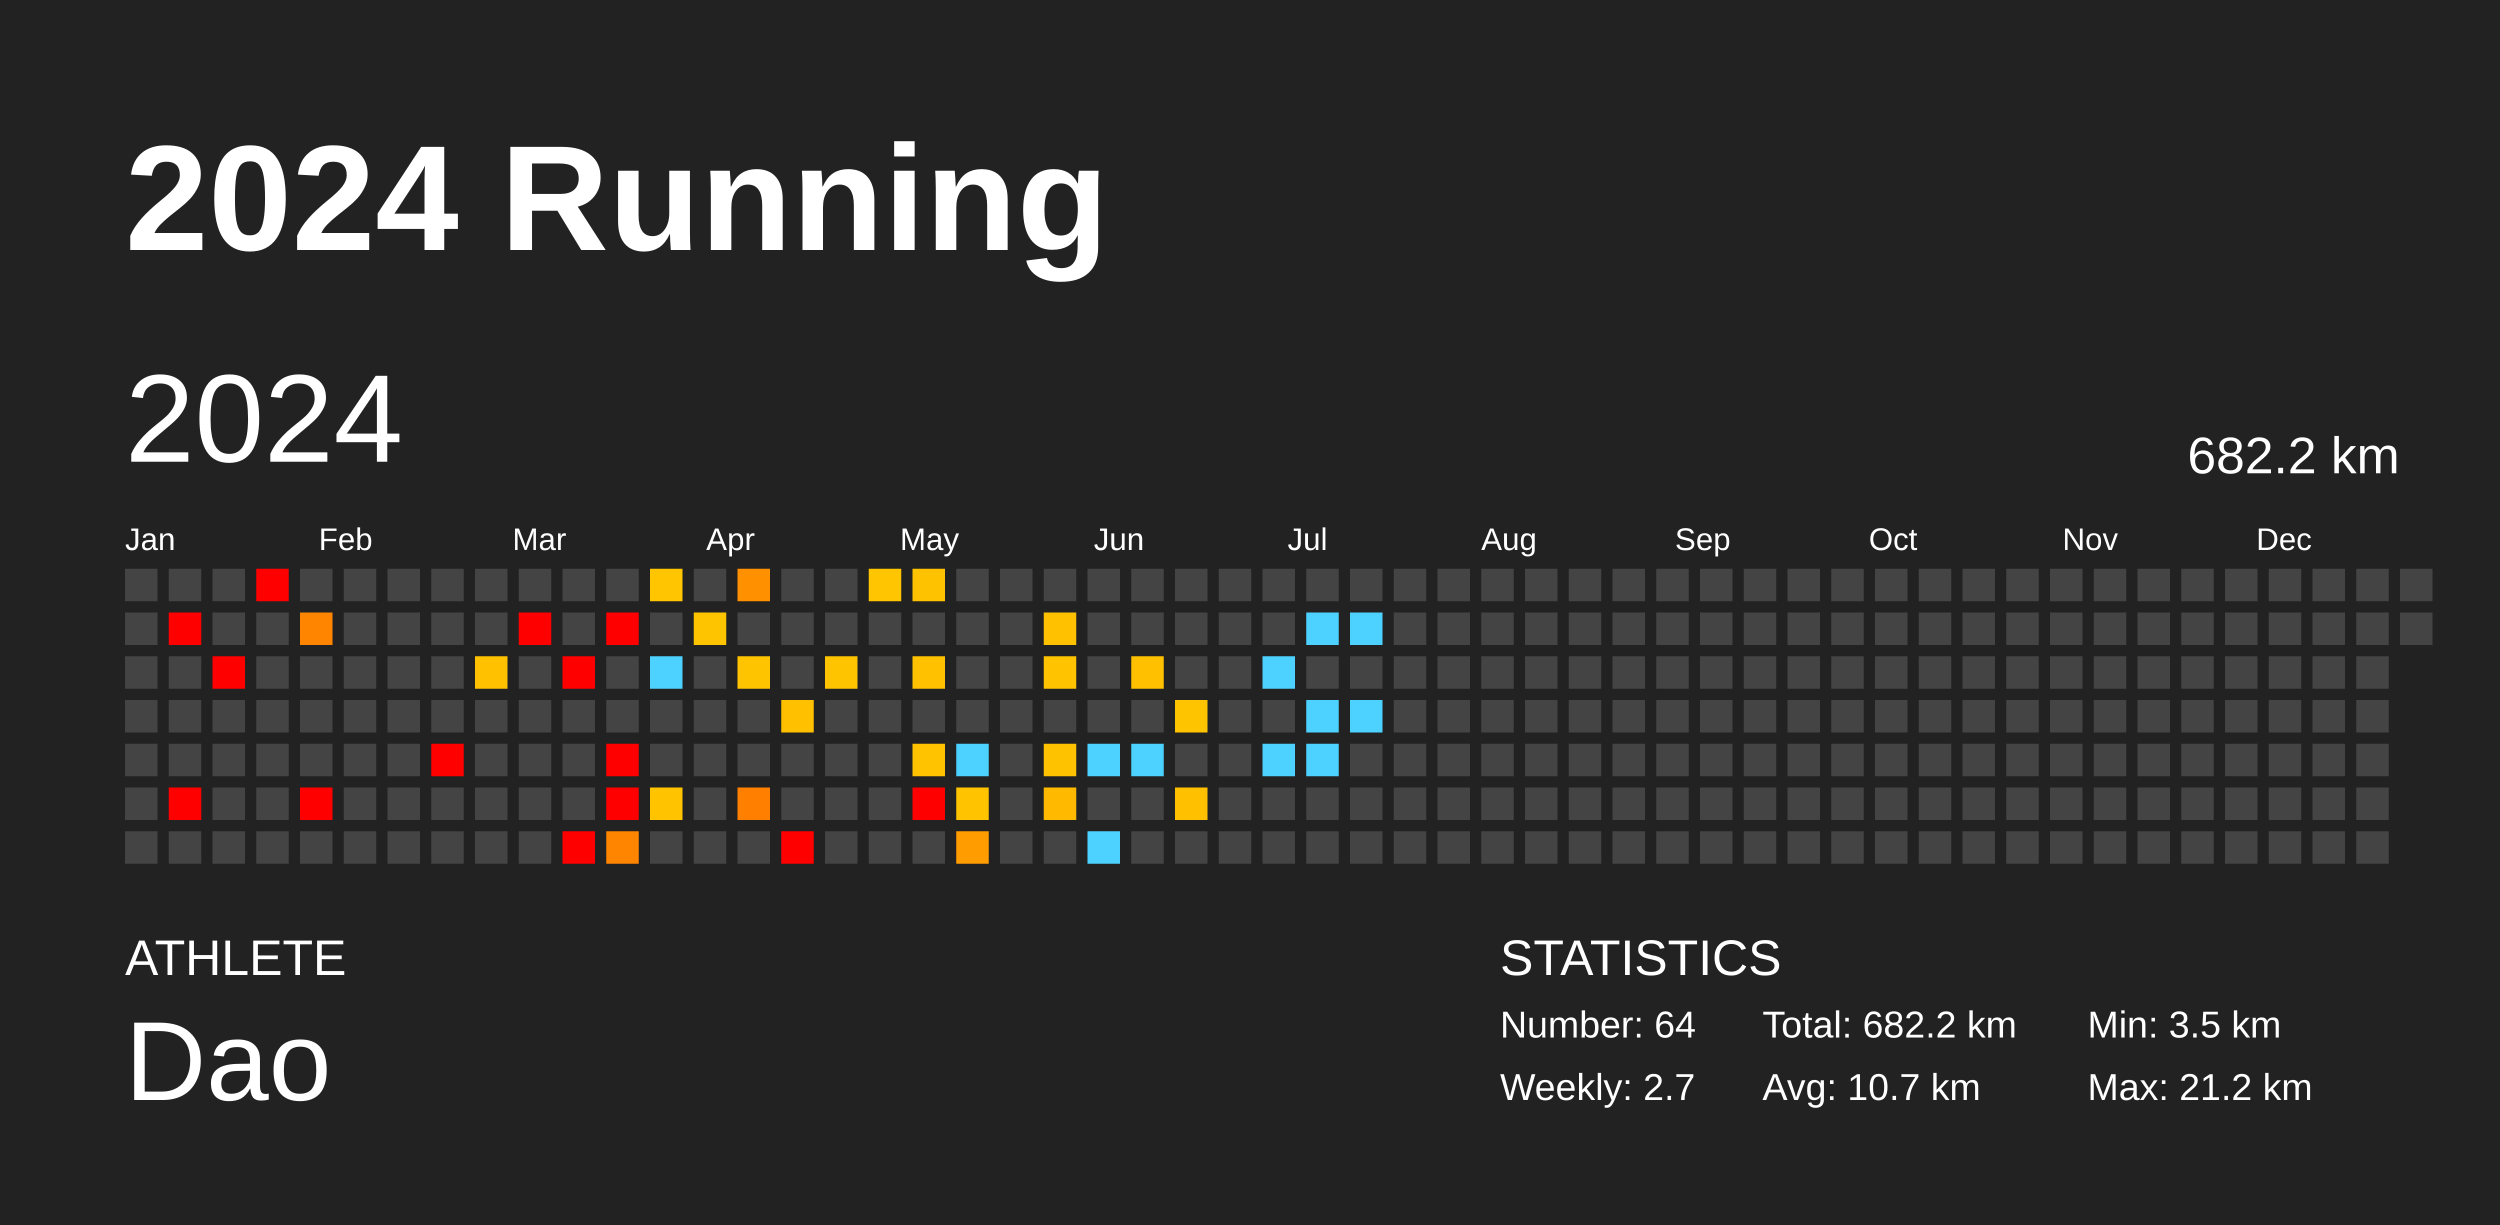
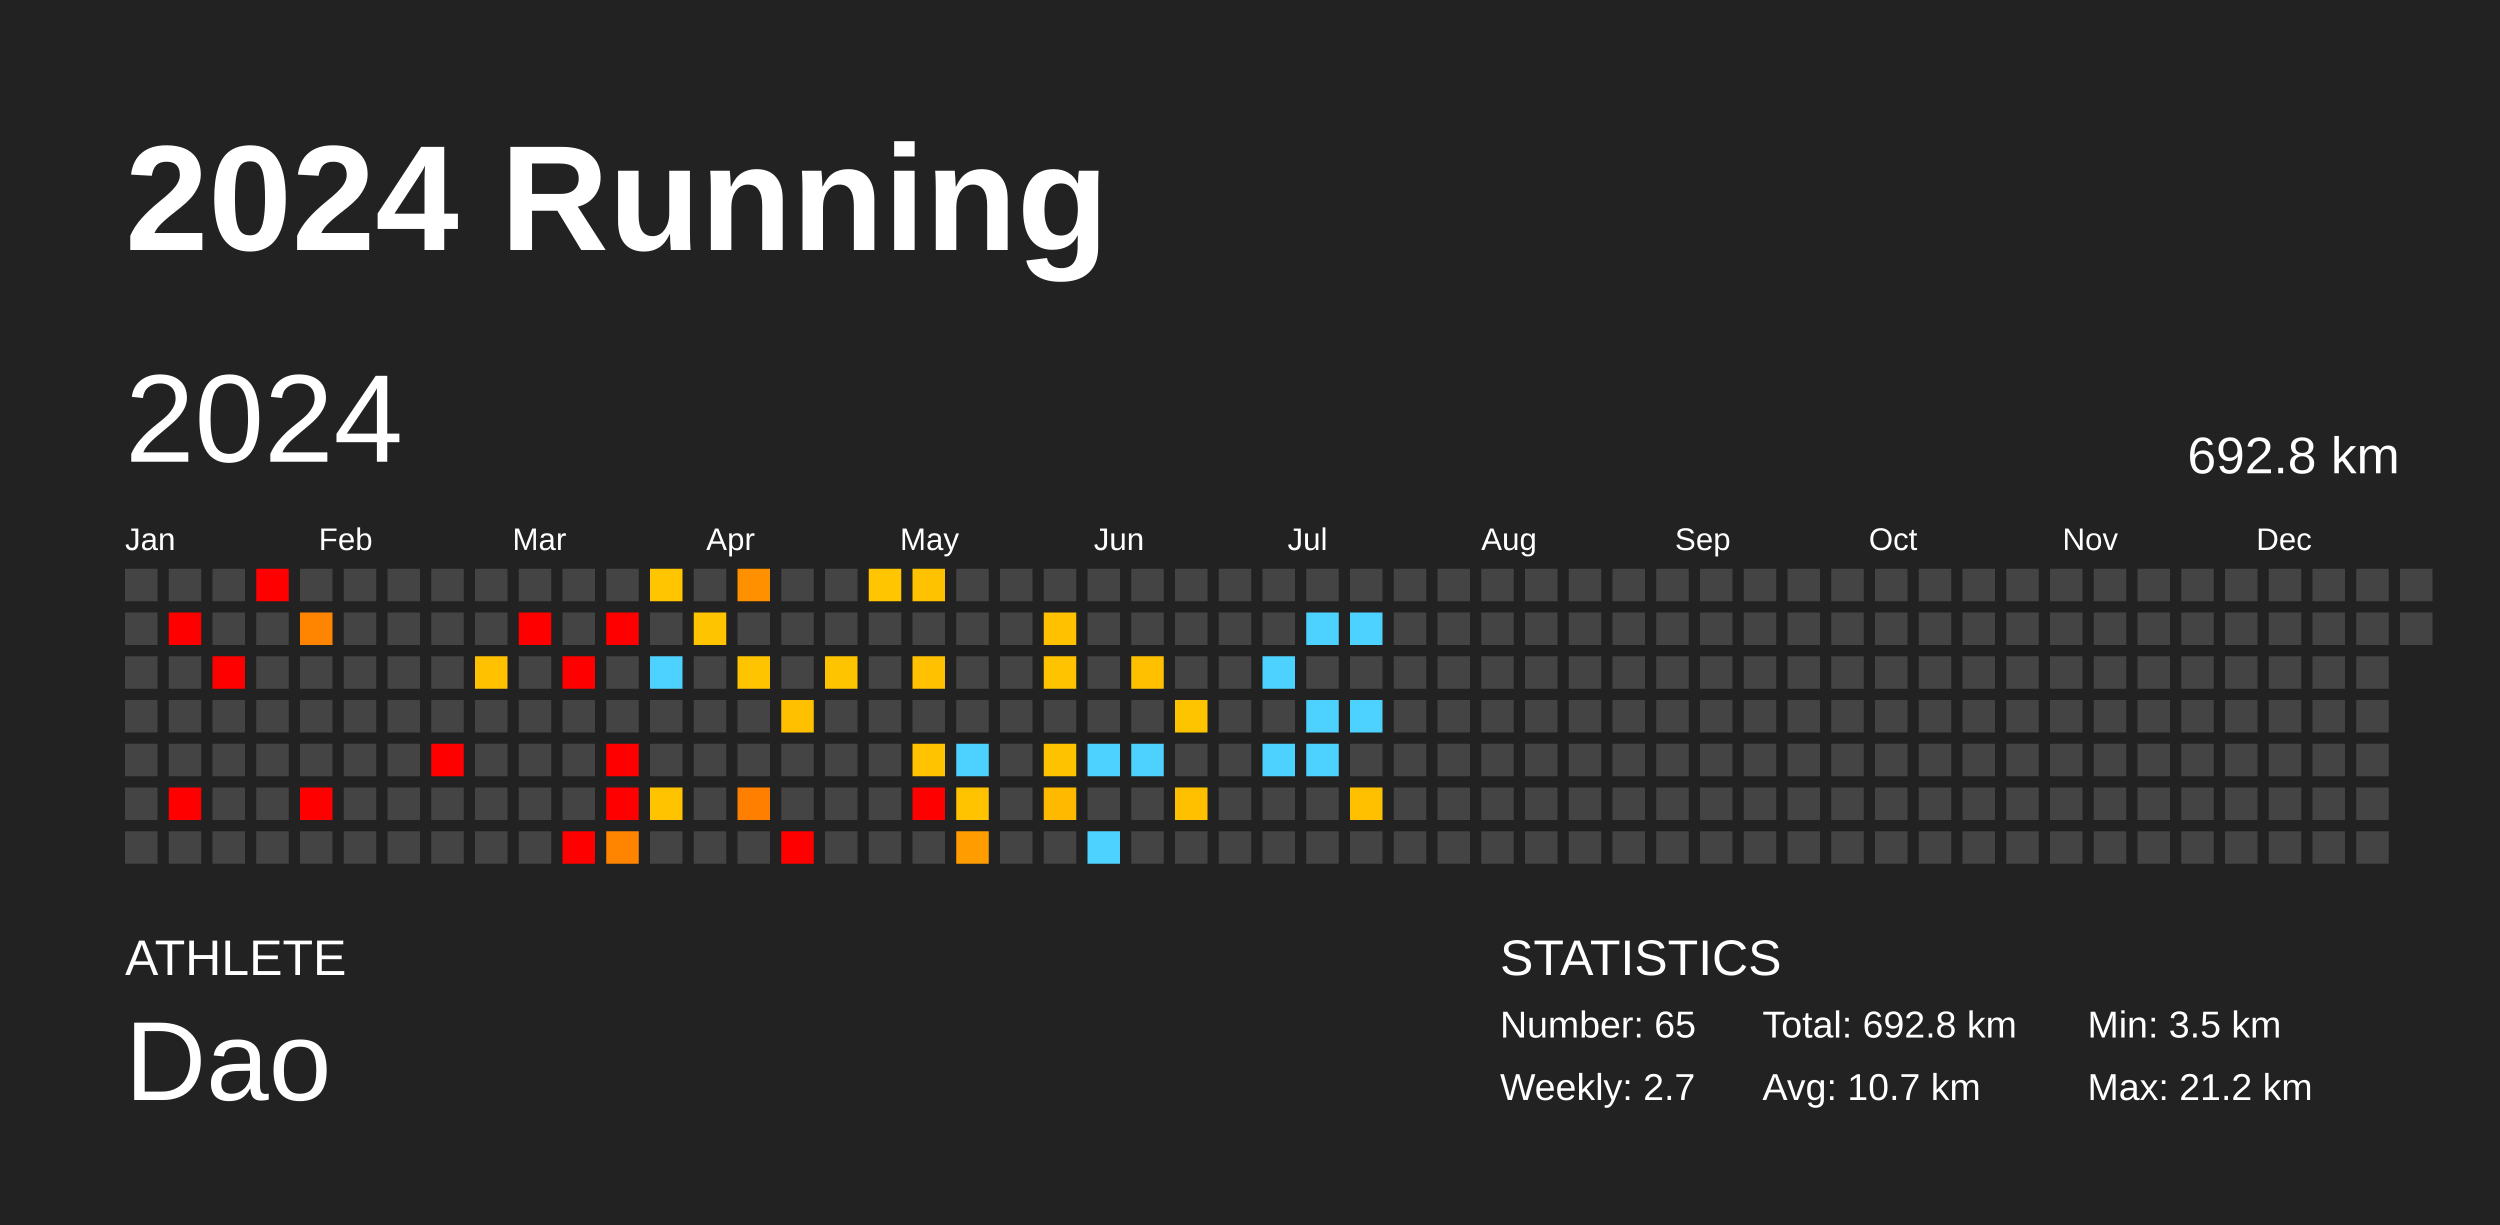
<svg xmlns="http://www.w3.org/2000/svg" baseProfile="full" height="98mm" version="1.1" viewBox="0,0,200,98" width="200mm">
  <defs />
  <rect fill="#222222" height="98" width="200" x="0" y="0" />
  <text fill="#FFFFFF" style="font-size:12px; font-family:Arial; font-weight:bold;" x="10" y="20">2024 Running</text>
  <text fill="#FFFFFF" style="font-size:4px; font-family:Arial" x="10" y="78">ATHLETE</text>
  <text fill="#FFFFFF" style="font-size:9px; font-family:Arial" x="10" y="88">Dao</text>
  <text fill="#FFFFFF" style="font-size:4px; font-family:Arial" x="120" y="78">STATISTICS</text>
-   <text fill="#FFFFFF" style="font-size:3px; font-family:Arial" x="120" y="83">Number: 64</text>
+   <text fill="#FFFFFF" style="font-size:3px; font-family:Arial" x="120" y="83">Number: 65</text>
  <text fill="#FFFFFF" style="font-size:3px; font-family:Arial" x="120" y="88">Weekly: 2.7</text>
-   <text fill="#FFFFFF" style="font-size:3px; font-family:Arial" x="141" y="83">Total: 682.2 km</text>
+   <text fill="#FFFFFF" style="font-size:3px; font-family:Arial" x="141" y="83">Total: 692.8 km</text>
  <text fill="#FFFFFF" style="font-size:3px; font-family:Arial" x="141" y="88">Avg: 10.7 km</text>
  <text fill="#FFFFFF" style="font-size:3px; font-family:Arial" x="167" y="83">Min: 3.5 km</text>
  <text fill="#FFFFFF" style="font-size:3px; font-family:Arial" x="167" y="88">Max: 21.2 km</text>
  <text dominant-baseline="hanging" fill="#FFFFFF" style="font-size:10.0px; font-family:Arial;" x="10" y="30">2024</text>
-   <text dominant-baseline="hanging" fill="#FFFFFF" style="font-size:4.125px; font-family:Arial;" x="175" y="35">682.2 km</text>
+   <text dominant-baseline="hanging" fill="#FFFFFF" style="font-size:4.125px; font-family:Arial;" x="175" y="35">692.8 km</text>
  <text fill="#FFFFFF" style="font-size:2.5px; font-family:Arial" x="10.0" y="44">Jan</text>
  <text fill="#FFFFFF" style="font-size:2.5px; font-family:Arial" x="25.5" y="44">Feb</text>
  <text fill="#FFFFFF" style="font-size:2.5px; font-family:Arial" x="41.0" y="44">Mar</text>
  <text fill="#FFFFFF" style="font-size:2.5px; font-family:Arial" x="56.5" y="44">Apr</text>
  <text fill="#FFFFFF" style="font-size:2.5px; font-family:Arial" x="72.0" y="44">May</text>
  <text fill="#FFFFFF" style="font-size:2.5px; font-family:Arial" x="87.5" y="44">Jun</text>
  <text fill="#FFFFFF" style="font-size:2.5px; font-family:Arial" x="103.0" y="44">Jul</text>
  <text fill="#FFFFFF" style="font-size:2.5px; font-family:Arial" x="118.5" y="44">Aug</text>
  <text fill="#FFFFFF" style="font-size:2.5px; font-family:Arial" x="134.0" y="44">Sep</text>
  <text fill="#FFFFFF" style="font-size:2.5px; font-family:Arial" x="149.5" y="44">Oct</text>
  <text fill="#FFFFFF" style="font-size:2.5px; font-family:Arial" x="165.0" y="44">Nov</text>
  <text fill="#FFFFFF" style="font-size:2.5px; font-family:Arial" x="180.5" y="44">Dec</text>
  <rect fill="#444444" height="2.6" width="2.6" x="10.0" y="45.5" />
  <rect fill="#444444" height="2.6" width="2.6" x="10.0" y="49.0" />
  <rect fill="#444444" height="2.6" width="2.6" x="10.0" y="52.5" />
  <rect fill="#444444" height="2.6" width="2.6" x="10.0" y="56.0" />
  <rect fill="#444444" height="2.6" width="2.6" x="10.0" y="59.5" />
  <rect fill="#444444" height="2.6" width="2.6" x="10.0" y="63.0" />
  <rect fill="#444444" height="2.6" width="2.6" x="10.0" y="66.5" />
  <rect fill="#444444" height="2.6" width="2.6" x="13.5" y="45.5" />
  <rect fill="red" height="2.6" width="2.6" x="13.5" y="49.0" />
  <rect fill="#444444" height="2.6" width="2.6" x="13.5" y="52.5" />
  <rect fill="#444444" height="2.6" width="2.6" x="13.5" y="56.0" />
  <rect fill="#444444" height="2.6" width="2.6" x="13.5" y="59.5" />
  <rect fill="red" height="2.6" width="2.6" x="13.5" y="63.0" />
  <rect fill="#444444" height="2.6" width="2.6" x="13.5" y="66.5" />
  <rect fill="#444444" height="2.6" width="2.6" x="17.0" y="45.5" />
  <rect fill="#444444" height="2.6" width="2.6" x="17.0" y="49.0" />
  <rect fill="red" height="2.6" width="2.6" x="17.0" y="52.5" />
  <rect fill="#444444" height="2.6" width="2.6" x="17.0" y="56.0" />
  <rect fill="#444444" height="2.6" width="2.6" x="17.0" y="59.5" />
  <rect fill="#444444" height="2.6" width="2.6" x="17.0" y="63.0" />
  <rect fill="#444444" height="2.6" width="2.6" x="17.0" y="66.5" />
  <rect fill="red" height="2.6" width="2.6" x="20.5" y="45.5" />
  <rect fill="#444444" height="2.6" width="2.6" x="20.5" y="49.0" />
  <rect fill="#444444" height="2.6" width="2.6" x="20.5" y="52.5" />
  <rect fill="#444444" height="2.6" width="2.6" x="20.5" y="56.0" />
  <rect fill="#444444" height="2.6" width="2.6" x="20.5" y="59.5" />
  <rect fill="#444444" height="2.6" width="2.6" x="20.5" y="63.0" />
  <rect fill="#444444" height="2.6" width="2.6" x="20.5" y="66.5" />
  <rect fill="#444444" height="2.6" width="2.6" x="24.0" y="45.5" />
  <rect fill="#ff8500" height="2.6" width="2.6" x="24.0" y="49.0" />
  <rect fill="#444444" height="2.6" width="2.6" x="24.0" y="52.5" />
  <rect fill="#444444" height="2.6" width="2.6" x="24.0" y="56.0" />
  <rect fill="#444444" height="2.6" width="2.6" x="24.0" y="59.5" />
  <rect fill="red" height="2.6" width="2.6" x="24.0" y="63.0" />
  <rect fill="#444444" height="2.6" width="2.6" x="24.0" y="66.5" />
  <rect fill="#444444" height="2.6" width="2.6" x="27.5" y="45.5" />
  <rect fill="#444444" height="2.6" width="2.6" x="27.5" y="49.0" />
  <rect fill="#444444" height="2.6" width="2.6" x="27.5" y="52.5" />
  <rect fill="#444444" height="2.6" width="2.6" x="27.5" y="56.0" />
  <rect fill="#444444" height="2.6" width="2.6" x="27.5" y="59.5" />
  <rect fill="#444444" height="2.6" width="2.6" x="27.5" y="63.0" />
  <rect fill="#444444" height="2.6" width="2.6" x="27.5" y="66.5" />
  <rect fill="#444444" height="2.6" width="2.6" x="31.0" y="45.5" />
  <rect fill="#444444" height="2.6" width="2.6" x="31.0" y="49.0" />
  <rect fill="#444444" height="2.6" width="2.6" x="31.0" y="52.5" />
  <rect fill="#444444" height="2.6" width="2.6" x="31.0" y="56.0" />
  <rect fill="#444444" height="2.6" width="2.6" x="31.0" y="59.5" />
  <rect fill="#444444" height="2.6" width="2.6" x="31.0" y="63.0" />
  <rect fill="#444444" height="2.6" width="2.6" x="31.0" y="66.5" />
  <rect fill="#444444" height="2.6" width="2.6" x="34.5" y="45.5" />
  <rect fill="#444444" height="2.6" width="2.6" x="34.5" y="49.0" />
  <rect fill="#444444" height="2.6" width="2.6" x="34.5" y="52.5" />
  <rect fill="#444444" height="2.6" width="2.6" x="34.5" y="56.0" />
  <rect fill="red" height="2.6" width="2.6" x="34.5" y="59.5" />
  <rect fill="#444444" height="2.6" width="2.6" x="34.5" y="63.0" />
  <rect fill="#444444" height="2.6" width="2.6" x="34.5" y="66.5" />
  <rect fill="#444444" height="2.6" width="2.6" x="38.0" y="45.5" />
  <rect fill="#444444" height="2.6" width="2.6" x="38.0" y="49.0" />
  <rect fill="#ffc100" height="2.6" width="2.6" x="38.0" y="52.5" />
  <rect fill="#444444" height="2.6" width="2.6" x="38.0" y="56.0" />
  <rect fill="#444444" height="2.6" width="2.6" x="38.0" y="59.5" />
  <rect fill="#444444" height="2.6" width="2.6" x="38.0" y="63.0" />
  <rect fill="#444444" height="2.6" width="2.6" x="38.0" y="66.5" />
  <rect fill="#444444" height="2.6" width="2.6" x="41.5" y="45.5" />
  <rect fill="red" height="2.6" width="2.6" x="41.5" y="49.0" />
  <rect fill="#444444" height="2.6" width="2.6" x="41.5" y="52.5" />
  <rect fill="#444444" height="2.6" width="2.6" x="41.5" y="56.0" />
  <rect fill="#444444" height="2.6" width="2.6" x="41.5" y="59.5" />
  <rect fill="#444444" height="2.6" width="2.6" x="41.5" y="63.0" />
  <rect fill="#444444" height="2.6" width="2.6" x="41.5" y="66.5" />
  <rect fill="#444444" height="2.6" width="2.6" x="45.0" y="45.5" />
  <rect fill="#444444" height="2.6" width="2.6" x="45.0" y="49.0" />
  <rect fill="red" height="2.6" width="2.6" x="45.0" y="52.5" />
  <rect fill="#444444" height="2.6" width="2.6" x="45.0" y="56.0" />
  <rect fill="#444444" height="2.6" width="2.6" x="45.0" y="59.5" />
  <rect fill="#444444" height="2.6" width="2.6" x="45.0" y="63.0" />
  <rect fill="red" height="2.6" width="2.6" x="45.0" y="66.5" />
  <rect fill="#444444" height="2.6" width="2.6" x="48.5" y="45.5" />
  <rect fill="red" height="2.6" width="2.6" x="48.5" y="49.0" />
  <rect fill="#444444" height="2.6" width="2.6" x="48.5" y="52.5" />
  <rect fill="#444444" height="2.6" width="2.6" x="48.5" y="56.0" />
  <rect fill="red" height="2.6" width="2.6" x="48.5" y="59.5" />
  <rect fill="red" height="2.6" width="2.6" x="48.5" y="63.0" />
  <rect fill="#ff8400" height="2.6" width="2.6" x="48.5" y="66.5" />
  <rect fill="#ffc500" height="2.6" width="2.6" x="52.0" y="45.5" />
  <rect fill="#444444" height="2.6" width="2.6" x="52.0" y="49.0" />
  <rect fill="#4dd2ff" height="2.6" width="2.6" x="52.0" y="52.5" />
  <rect fill="#444444" height="2.6" width="2.6" x="52.0" y="56.0" />
  <rect fill="#444444" height="2.6" width="2.6" x="52.0" y="59.5" />
  <rect fill="#ffc300" height="2.6" width="2.6" x="52.0" y="63.0" />
  <rect fill="#444444" height="2.6" width="2.6" x="52.0" y="66.5" />
  <rect fill="#444444" height="2.6" width="2.6" x="55.5" y="45.5" />
  <rect fill="#ffc400" height="2.6" width="2.6" x="55.5" y="49.0" />
  <rect fill="#444444" height="2.6" width="2.6" x="55.5" y="52.5" />
  <rect fill="#444444" height="2.6" width="2.6" x="55.5" y="56.0" />
  <rect fill="#444444" height="2.6" width="2.6" x="55.5" y="59.5" />
  <rect fill="#444444" height="2.6" width="2.6" x="55.5" y="63.0" />
  <rect fill="#444444" height="2.6" width="2.6" x="55.5" y="66.5" />
  <rect fill="#ff9000" height="2.6" width="2.6" x="59.0" y="45.5" />
  <rect fill="#444444" height="2.6" width="2.6" x="59.0" y="49.0" />
  <rect fill="#ffc400" height="2.6" width="2.6" x="59.0" y="52.5" />
  <rect fill="#444444" height="2.6" width="2.6" x="59.0" y="56.0" />
  <rect fill="#444444" height="2.6" width="2.6" x="59.0" y="59.5" />
  <rect fill="#ff7f00" height="2.6" width="2.6" x="59.0" y="63.0" />
  <rect fill="#444444" height="2.6" width="2.6" x="59.0" y="66.5" />
  <rect fill="#444444" height="2.6" width="2.6" x="62.5" y="45.5" />
  <rect fill="#444444" height="2.6" width="2.6" x="62.5" y="49.0" />
  <rect fill="#444444" height="2.6" width="2.6" x="62.5" y="52.5" />
  <rect fill="#ffc000" height="2.6" width="2.6" x="62.5" y="56.0" />
  <rect fill="#444444" height="2.6" width="2.6" x="62.5" y="59.5" />
  <rect fill="#444444" height="2.6" width="2.6" x="62.5" y="63.0" />
  <rect fill="red" height="2.6" width="2.6" x="62.5" y="66.5" />
  <rect fill="#444444" height="2.6" width="2.6" x="66.0" y="45.5" />
  <rect fill="#444444" height="2.6" width="2.6" x="66.0" y="49.0" />
  <rect fill="#ffc400" height="2.6" width="2.6" x="66.0" y="52.5" />
  <rect fill="#444444" height="2.6" width="2.6" x="66.0" y="56.0" />
  <rect fill="#444444" height="2.6" width="2.6" x="66.0" y="59.5" />
  <rect fill="#444444" height="2.6" width="2.6" x="66.0" y="63.0" />
  <rect fill="#444444" height="2.6" width="2.6" x="66.0" y="66.5" />
  <rect fill="#ffc500" height="2.6" width="2.6" x="69.5" y="45.5" />
  <rect fill="#444444" height="2.6" width="2.6" x="69.5" y="49.0" />
  <rect fill="#444444" height="2.6" width="2.6" x="69.5" y="52.5" />
  <rect fill="#444444" height="2.6" width="2.6" x="69.5" y="56.0" />
  <rect fill="#444444" height="2.6" width="2.6" x="69.5" y="59.5" />
  <rect fill="#444444" height="2.6" width="2.6" x="69.5" y="63.0" />
  <rect fill="#444444" height="2.6" width="2.6" x="69.5" y="66.5" />
  <rect fill="#ffc200" height="2.6" width="2.6" x="73.0" y="45.5" />
  <rect fill="#444444" height="2.6" width="2.6" x="73.0" y="49.0" />
  <rect fill="#ffc100" height="2.6" width="2.6" x="73.0" y="52.5" />
  <rect fill="#444444" height="2.6" width="2.6" x="73.0" y="56.0" />
  <rect fill="#ffc300" height="2.6" width="2.6" x="73.0" y="59.5" />
  <rect fill="red" height="2.6" width="2.6" x="73.0" y="63.0" />
  <rect fill="#444444" height="2.6" width="2.6" x="73.0" y="66.5" />
  <rect fill="#444444" height="2.6" width="2.6" x="76.5" y="45.5" />
  <rect fill="#444444" height="2.6" width="2.6" x="76.5" y="49.0" />
  <rect fill="#444444" height="2.6" width="2.6" x="76.5" y="52.5" />
  <rect fill="#444444" height="2.6" width="2.6" x="76.5" y="56.0" />
  <rect fill="#4dd2ff" height="2.6" width="2.6" x="76.5" y="59.5" />
  <rect fill="#ffc300" height="2.6" width="2.6" x="76.5" y="63.0" />
  <rect fill="#ff9d00" height="2.6" width="2.6" x="76.5" y="66.5" />
  <rect fill="#444444" height="2.6" width="2.6" x="80.0" y="45.5" />
  <rect fill="#444444" height="2.6" width="2.6" x="80.0" y="49.0" />
  <rect fill="#444444" height="2.6" width="2.6" x="80.0" y="52.5" />
  <rect fill="#444444" height="2.6" width="2.6" x="80.0" y="56.0" />
  <rect fill="#444444" height="2.6" width="2.6" x="80.0" y="59.5" />
  <rect fill="#444444" height="2.6" width="2.6" x="80.0" y="63.0" />
  <rect fill="#444444" height="2.6" width="2.6" x="80.0" y="66.5" />
  <rect fill="#444444" height="2.6" width="2.6" x="83.5" y="45.5" />
  <rect fill="#ffc100" height="2.6" width="2.6" x="83.5" y="49.0" />
  <rect fill="#ffc300" height="2.6" width="2.6" x="83.5" y="52.5" />
  <rect fill="#444444" height="2.6" width="2.6" x="83.5" y="56.0" />
  <rect fill="#ffc200" height="2.6" width="2.6" x="83.5" y="59.5" />
  <rect fill="#ffba00" height="2.6" width="2.6" x="83.5" y="63.0" />
  <rect fill="#444444" height="2.6" width="2.6" x="83.5" y="66.5" />
  <rect fill="#444444" height="2.6" width="2.6" x="87.0" y="45.5" />
  <rect fill="#444444" height="2.6" width="2.6" x="87.0" y="49.0" />
  <rect fill="#444444" height="2.6" width="2.6" x="87.0" y="52.5" />
  <rect fill="#444444" height="2.6" width="2.6" x="87.0" y="56.0" />
  <rect fill="#4dd2ff" height="2.6" width="2.6" x="87.0" y="59.5" />
  <rect fill="#444444" height="2.6" width="2.6" x="87.0" y="63.0" />
  <rect fill="#4dd2ff" height="2.6" width="2.6" x="87.0" y="66.5" />
  <rect fill="#444444" height="2.6" width="2.6" x="90.5" y="45.5" />
  <rect fill="#444444" height="2.6" width="2.6" x="90.5" y="49.0" />
  <rect fill="#ffc000" height="2.6" width="2.6" x="90.5" y="52.5" />
  <rect fill="#444444" height="2.6" width="2.6" x="90.5" y="56.0" />
  <rect fill="#4dd2ff" height="2.6" width="2.6" x="90.5" y="59.5" />
  <rect fill="#444444" height="2.6" width="2.6" x="90.5" y="63.0" />
  <rect fill="#444444" height="2.6" width="2.6" x="90.5" y="66.5" />
  <rect fill="#444444" height="2.6" width="2.6" x="94.0" y="45.5" />
  <rect fill="#444444" height="2.6" width="2.6" x="94.0" y="49.0" />
  <rect fill="#444444" height="2.6" width="2.6" x="94.0" y="52.5" />
  <rect fill="#ffc400" height="2.6" width="2.6" x="94.0" y="56.0" />
  <rect fill="#444444" height="2.6" width="2.6" x="94.0" y="59.5" />
  <rect fill="#ffc000" height="2.6" width="2.6" x="94.0" y="63.0" />
  <rect fill="#444444" height="2.6" width="2.6" x="94.0" y="66.5" />
  <rect fill="#444444" height="2.6" width="2.6" x="97.5" y="45.5" />
  <rect fill="#444444" height="2.6" width="2.6" x="97.5" y="49.0" />
  <rect fill="#444444" height="2.6" width="2.6" x="97.5" y="52.5" />
  <rect fill="#444444" height="2.6" width="2.6" x="97.5" y="56.0" />
  <rect fill="#444444" height="2.6" width="2.6" x="97.5" y="59.5" />
  <rect fill="#444444" height="2.6" width="2.6" x="97.5" y="63.0" />
  <rect fill="#444444" height="2.6" width="2.6" x="97.5" y="66.5" />
  <rect fill="#444444" height="2.6" width="2.6" x="101.0" y="45.5" />
  <rect fill="#444444" height="2.6" width="2.6" x="101.0" y="49.0" />
  <rect fill="#4dd2ff" height="2.6" width="2.6" x="101.0" y="52.5" />
  <rect fill="#444444" height="2.6" width="2.6" x="101.0" y="56.0" />
  <rect fill="#4dd2ff" height="2.6" width="2.6" x="101.0" y="59.5" />
  <rect fill="#444444" height="2.6" width="2.6" x="101.0" y="63.0" />
  <rect fill="#444444" height="2.6" width="2.6" x="101.0" y="66.5" />
  <rect fill="#444444" height="2.6" width="2.6" x="104.5" y="45.5" />
  <rect fill="#4dd2ff" height="2.6" width="2.6" x="104.5" y="49.0" />
  <rect fill="#444444" height="2.6" width="2.6" x="104.5" y="52.5" />
  <rect fill="#4dd2ff" height="2.6" width="2.6" x="104.5" y="56.0" />
  <rect fill="#4dd2ff" height="2.6" width="2.6" x="104.5" y="59.5" />
  <rect fill="#444444" height="2.6" width="2.6" x="104.5" y="63.0" />
  <rect fill="#444444" height="2.6" width="2.6" x="104.5" y="66.5" />
  <rect fill="#444444" height="2.6" width="2.6" x="108.0" y="45.5" />
  <rect fill="#4dd2ff" height="2.6" width="2.6" x="108.0" y="49.0" />
  <rect fill="#444444" height="2.6" width="2.6" x="108.0" y="52.5" />
  <rect fill="#4dd2ff" height="2.6" width="2.6" x="108.0" y="56.0" />
  <rect fill="#444444" height="2.6" width="2.6" x="108.0" y="59.5" />
-   <rect fill="#444444" height="2.6" width="2.6" x="108.0" y="63.0" />
+   <rect fill="#ffc000" height="2.6" width="2.6" x="108.0" y="63.0" />
  <rect fill="#444444" height="2.6" width="2.6" x="108.0" y="66.5" />
  <rect fill="#444444" height="2.6" width="2.6" x="111.5" y="45.5" />
  <rect fill="#444444" height="2.6" width="2.6" x="111.5" y="49.0" />
  <rect fill="#444444" height="2.6" width="2.6" x="111.5" y="52.5" />
  <rect fill="#444444" height="2.6" width="2.6" x="111.5" y="56.0" />
  <rect fill="#444444" height="2.6" width="2.6" x="111.5" y="59.5" />
  <rect fill="#444444" height="2.6" width="2.6" x="111.5" y="63.0" />
  <rect fill="#444444" height="2.6" width="2.6" x="111.5" y="66.5" />
  <rect fill="#444444" height="2.6" width="2.6" x="115.0" y="45.5" />
  <rect fill="#444444" height="2.6" width="2.6" x="115.0" y="49.0" />
  <rect fill="#444444" height="2.6" width="2.6" x="115.0" y="52.5" />
  <rect fill="#444444" height="2.6" width="2.6" x="115.0" y="56.0" />
  <rect fill="#444444" height="2.6" width="2.6" x="115.0" y="59.5" />
  <rect fill="#444444" height="2.6" width="2.6" x="115.0" y="63.0" />
  <rect fill="#444444" height="2.6" width="2.6" x="115.0" y="66.5" />
  <rect fill="#444444" height="2.6" width="2.6" x="118.5" y="45.5" />
  <rect fill="#444444" height="2.6" width="2.6" x="118.5" y="49.0" />
  <rect fill="#444444" height="2.6" width="2.6" x="118.5" y="52.5" />
  <rect fill="#444444" height="2.6" width="2.6" x="118.5" y="56.0" />
  <rect fill="#444444" height="2.6" width="2.6" x="118.5" y="59.5" />
  <rect fill="#444444" height="2.6" width="2.6" x="118.5" y="63.0" />
  <rect fill="#444444" height="2.6" width="2.6" x="118.5" y="66.5" />
  <rect fill="#444444" height="2.6" width="2.6" x="122.0" y="45.5" />
  <rect fill="#444444" height="2.6" width="2.6" x="122.0" y="49.0" />
  <rect fill="#444444" height="2.6" width="2.6" x="122.0" y="52.5" />
  <rect fill="#444444" height="2.6" width="2.6" x="122.0" y="56.0" />
  <rect fill="#444444" height="2.6" width="2.6" x="122.0" y="59.5" />
  <rect fill="#444444" height="2.6" width="2.6" x="122.0" y="63.0" />
  <rect fill="#444444" height="2.6" width="2.6" x="122.0" y="66.5" />
  <rect fill="#444444" height="2.6" width="2.6" x="125.5" y="45.5" />
  <rect fill="#444444" height="2.6" width="2.6" x="125.5" y="49.0" />
  <rect fill="#444444" height="2.6" width="2.6" x="125.5" y="52.5" />
  <rect fill="#444444" height="2.6" width="2.6" x="125.5" y="56.0" />
  <rect fill="#444444" height="2.6" width="2.6" x="125.5" y="59.5" />
  <rect fill="#444444" height="2.6" width="2.6" x="125.5" y="63.0" />
  <rect fill="#444444" height="2.6" width="2.6" x="125.5" y="66.5" />
  <rect fill="#444444" height="2.6" width="2.6" x="129.0" y="45.5" />
  <rect fill="#444444" height="2.6" width="2.6" x="129.0" y="49.0" />
  <rect fill="#444444" height="2.6" width="2.6" x="129.0" y="52.5" />
  <rect fill="#444444" height="2.6" width="2.6" x="129.0" y="56.0" />
  <rect fill="#444444" height="2.6" width="2.6" x="129.0" y="59.5" />
  <rect fill="#444444" height="2.6" width="2.6" x="129.0" y="63.0" />
  <rect fill="#444444" height="2.6" width="2.6" x="129.0" y="66.5" />
  <rect fill="#444444" height="2.6" width="2.6" x="132.5" y="45.5" />
  <rect fill="#444444" height="2.6" width="2.6" x="132.5" y="49.0" />
  <rect fill="#444444" height="2.6" width="2.6" x="132.5" y="52.5" />
  <rect fill="#444444" height="2.6" width="2.6" x="132.5" y="56.0" />
  <rect fill="#444444" height="2.6" width="2.6" x="132.5" y="59.5" />
  <rect fill="#444444" height="2.6" width="2.6" x="132.5" y="63.0" />
  <rect fill="#444444" height="2.6" width="2.6" x="132.5" y="66.5" />
  <rect fill="#444444" height="2.6" width="2.6" x="136.0" y="45.5" />
  <rect fill="#444444" height="2.6" width="2.6" x="136.0" y="49.0" />
  <rect fill="#444444" height="2.6" width="2.6" x="136.0" y="52.5" />
  <rect fill="#444444" height="2.6" width="2.6" x="136.0" y="56.0" />
  <rect fill="#444444" height="2.6" width="2.6" x="136.0" y="59.5" />
  <rect fill="#444444" height="2.6" width="2.6" x="136.0" y="63.0" />
  <rect fill="#444444" height="2.6" width="2.6" x="136.0" y="66.5" />
  <rect fill="#444444" height="2.6" width="2.6" x="139.5" y="45.5" />
  <rect fill="#444444" height="2.6" width="2.6" x="139.5" y="49.0" />
  <rect fill="#444444" height="2.6" width="2.6" x="139.5" y="52.5" />
  <rect fill="#444444" height="2.6" width="2.6" x="139.5" y="56.0" />
  <rect fill="#444444" height="2.6" width="2.6" x="139.5" y="59.5" />
  <rect fill="#444444" height="2.6" width="2.6" x="139.5" y="63.0" />
  <rect fill="#444444" height="2.6" width="2.6" x="139.5" y="66.5" />
  <rect fill="#444444" height="2.6" width="2.6" x="143.0" y="45.5" />
  <rect fill="#444444" height="2.6" width="2.6" x="143.0" y="49.0" />
  <rect fill="#444444" height="2.6" width="2.6" x="143.0" y="52.5" />
  <rect fill="#444444" height="2.6" width="2.6" x="143.0" y="56.0" />
  <rect fill="#444444" height="2.6" width="2.6" x="143.0" y="59.5" />
  <rect fill="#444444" height="2.6" width="2.6" x="143.0" y="63.0" />
  <rect fill="#444444" height="2.6" width="2.6" x="143.0" y="66.5" />
  <rect fill="#444444" height="2.6" width="2.6" x="146.5" y="45.5" />
  <rect fill="#444444" height="2.6" width="2.6" x="146.5" y="49.0" />
  <rect fill="#444444" height="2.6" width="2.6" x="146.5" y="52.5" />
  <rect fill="#444444" height="2.6" width="2.6" x="146.5" y="56.0" />
  <rect fill="#444444" height="2.6" width="2.6" x="146.5" y="59.5" />
  <rect fill="#444444" height="2.6" width="2.6" x="146.5" y="63.0" />
  <rect fill="#444444" height="2.6" width="2.6" x="146.5" y="66.5" />
  <rect fill="#444444" height="2.6" width="2.6" x="150.0" y="45.5" />
  <rect fill="#444444" height="2.6" width="2.6" x="150.0" y="49.0" />
  <rect fill="#444444" height="2.6" width="2.6" x="150.0" y="52.5" />
  <rect fill="#444444" height="2.6" width="2.6" x="150.0" y="56.0" />
  <rect fill="#444444" height="2.6" width="2.6" x="150.0" y="59.5" />
  <rect fill="#444444" height="2.6" width="2.6" x="150.0" y="63.0" />
  <rect fill="#444444" height="2.6" width="2.6" x="150.0" y="66.5" />
  <rect fill="#444444" height="2.6" width="2.6" x="153.5" y="45.5" />
  <rect fill="#444444" height="2.6" width="2.6" x="153.5" y="49.0" />
  <rect fill="#444444" height="2.6" width="2.6" x="153.5" y="52.5" />
  <rect fill="#444444" height="2.6" width="2.6" x="153.5" y="56.0" />
  <rect fill="#444444" height="2.6" width="2.6" x="153.5" y="59.5" />
  <rect fill="#444444" height="2.6" width="2.6" x="153.5" y="63.0" />
  <rect fill="#444444" height="2.6" width="2.6" x="153.5" y="66.5" />
  <rect fill="#444444" height="2.6" width="2.6" x="157.0" y="45.5" />
  <rect fill="#444444" height="2.6" width="2.6" x="157.0" y="49.0" />
  <rect fill="#444444" height="2.6" width="2.6" x="157.0" y="52.5" />
  <rect fill="#444444" height="2.6" width="2.6" x="157.0" y="56.0" />
  <rect fill="#444444" height="2.6" width="2.6" x="157.0" y="59.5" />
  <rect fill="#444444" height="2.6" width="2.6" x="157.0" y="63.0" />
  <rect fill="#444444" height="2.6" width="2.6" x="157.0" y="66.5" />
  <rect fill="#444444" height="2.6" width="2.6" x="160.5" y="45.5" />
  <rect fill="#444444" height="2.6" width="2.6" x="160.5" y="49.0" />
  <rect fill="#444444" height="2.6" width="2.6" x="160.5" y="52.5" />
  <rect fill="#444444" height="2.6" width="2.6" x="160.5" y="56.0" />
  <rect fill="#444444" height="2.6" width="2.6" x="160.5" y="59.5" />
  <rect fill="#444444" height="2.6" width="2.6" x="160.5" y="63.0" />
  <rect fill="#444444" height="2.6" width="2.6" x="160.5" y="66.5" />
  <rect fill="#444444" height="2.6" width="2.6" x="164.0" y="45.5" />
  <rect fill="#444444" height="2.6" width="2.6" x="164.0" y="49.0" />
  <rect fill="#444444" height="2.6" width="2.6" x="164.0" y="52.5" />
  <rect fill="#444444" height="2.6" width="2.6" x="164.0" y="56.0" />
  <rect fill="#444444" height="2.6" width="2.6" x="164.0" y="59.5" />
  <rect fill="#444444" height="2.6" width="2.6" x="164.0" y="63.0" />
  <rect fill="#444444" height="2.6" width="2.6" x="164.0" y="66.5" />
  <rect fill="#444444" height="2.6" width="2.6" x="167.5" y="45.5" />
  <rect fill="#444444" height="2.6" width="2.6" x="167.5" y="49.0" />
  <rect fill="#444444" height="2.6" width="2.6" x="167.5" y="52.5" />
  <rect fill="#444444" height="2.6" width="2.6" x="167.5" y="56.0" />
  <rect fill="#444444" height="2.6" width="2.6" x="167.5" y="59.5" />
  <rect fill="#444444" height="2.6" width="2.6" x="167.5" y="63.0" />
  <rect fill="#444444" height="2.6" width="2.6" x="167.5" y="66.5" />
  <rect fill="#444444" height="2.6" width="2.6" x="171.0" y="45.5" />
  <rect fill="#444444" height="2.6" width="2.6" x="171.0" y="49.0" />
  <rect fill="#444444" height="2.6" width="2.6" x="171.0" y="52.5" />
  <rect fill="#444444" height="2.6" width="2.6" x="171.0" y="56.0" />
  <rect fill="#444444" height="2.6" width="2.6" x="171.0" y="59.5" />
  <rect fill="#444444" height="2.6" width="2.6" x="171.0" y="63.0" />
  <rect fill="#444444" height="2.6" width="2.6" x="171.0" y="66.5" />
  <rect fill="#444444" height="2.6" width="2.6" x="174.5" y="45.5" />
  <rect fill="#444444" height="2.6" width="2.6" x="174.5" y="49.0" />
  <rect fill="#444444" height="2.6" width="2.6" x="174.5" y="52.5" />
  <rect fill="#444444" height="2.6" width="2.6" x="174.5" y="56.0" />
  <rect fill="#444444" height="2.6" width="2.6" x="174.5" y="59.5" />
  <rect fill="#444444" height="2.6" width="2.6" x="174.5" y="63.0" />
  <rect fill="#444444" height="2.6" width="2.6" x="174.5" y="66.5" />
  <rect fill="#444444" height="2.6" width="2.6" x="178.0" y="45.5" />
  <rect fill="#444444" height="2.6" width="2.6" x="178.0" y="49.0" />
  <rect fill="#444444" height="2.6" width="2.6" x="178.0" y="52.5" />
  <rect fill="#444444" height="2.6" width="2.6" x="178.0" y="56.0" />
  <rect fill="#444444" height="2.6" width="2.6" x="178.0" y="59.5" />
  <rect fill="#444444" height="2.6" width="2.6" x="178.0" y="63.0" />
  <rect fill="#444444" height="2.6" width="2.6" x="178.0" y="66.5" />
  <rect fill="#444444" height="2.6" width="2.6" x="181.5" y="45.5" />
  <rect fill="#444444" height="2.6" width="2.6" x="181.5" y="49.0" />
  <rect fill="#444444" height="2.6" width="2.6" x="181.5" y="52.5" />
  <rect fill="#444444" height="2.6" width="2.6" x="181.5" y="56.0" />
  <rect fill="#444444" height="2.6" width="2.6" x="181.5" y="59.5" />
  <rect fill="#444444" height="2.6" width="2.6" x="181.5" y="63.0" />
  <rect fill="#444444" height="2.6" width="2.6" x="181.5" y="66.5" />
  <rect fill="#444444" height="2.6" width="2.6" x="185.0" y="45.5" />
  <rect fill="#444444" height="2.6" width="2.6" x="185.0" y="49.0" />
  <rect fill="#444444" height="2.6" width="2.6" x="185.0" y="52.5" />
  <rect fill="#444444" height="2.6" width="2.6" x="185.0" y="56.0" />
  <rect fill="#444444" height="2.6" width="2.6" x="185.0" y="59.5" />
  <rect fill="#444444" height="2.6" width="2.6" x="185.0" y="63.0" />
  <rect fill="#444444" height="2.6" width="2.6" x="185.0" y="66.5" />
  <rect fill="#444444" height="2.6" width="2.6" x="188.5" y="45.5" />
  <rect fill="#444444" height="2.6" width="2.6" x="188.5" y="49.0" />
  <rect fill="#444444" height="2.6" width="2.6" x="188.5" y="52.5" />
  <rect fill="#444444" height="2.6" width="2.6" x="188.5" y="56.0" />
  <rect fill="#444444" height="2.6" width="2.6" x="188.5" y="59.5" />
  <rect fill="#444444" height="2.6" width="2.6" x="188.5" y="63.0" />
  <rect fill="#444444" height="2.6" width="2.6" x="188.5" y="66.5" />
  <rect fill="#444444" height="2.6" width="2.6" x="192.0" y="45.5" />
  <rect fill="#444444" height="2.6" width="2.6" x="192.0" y="49.0" />
</svg>
